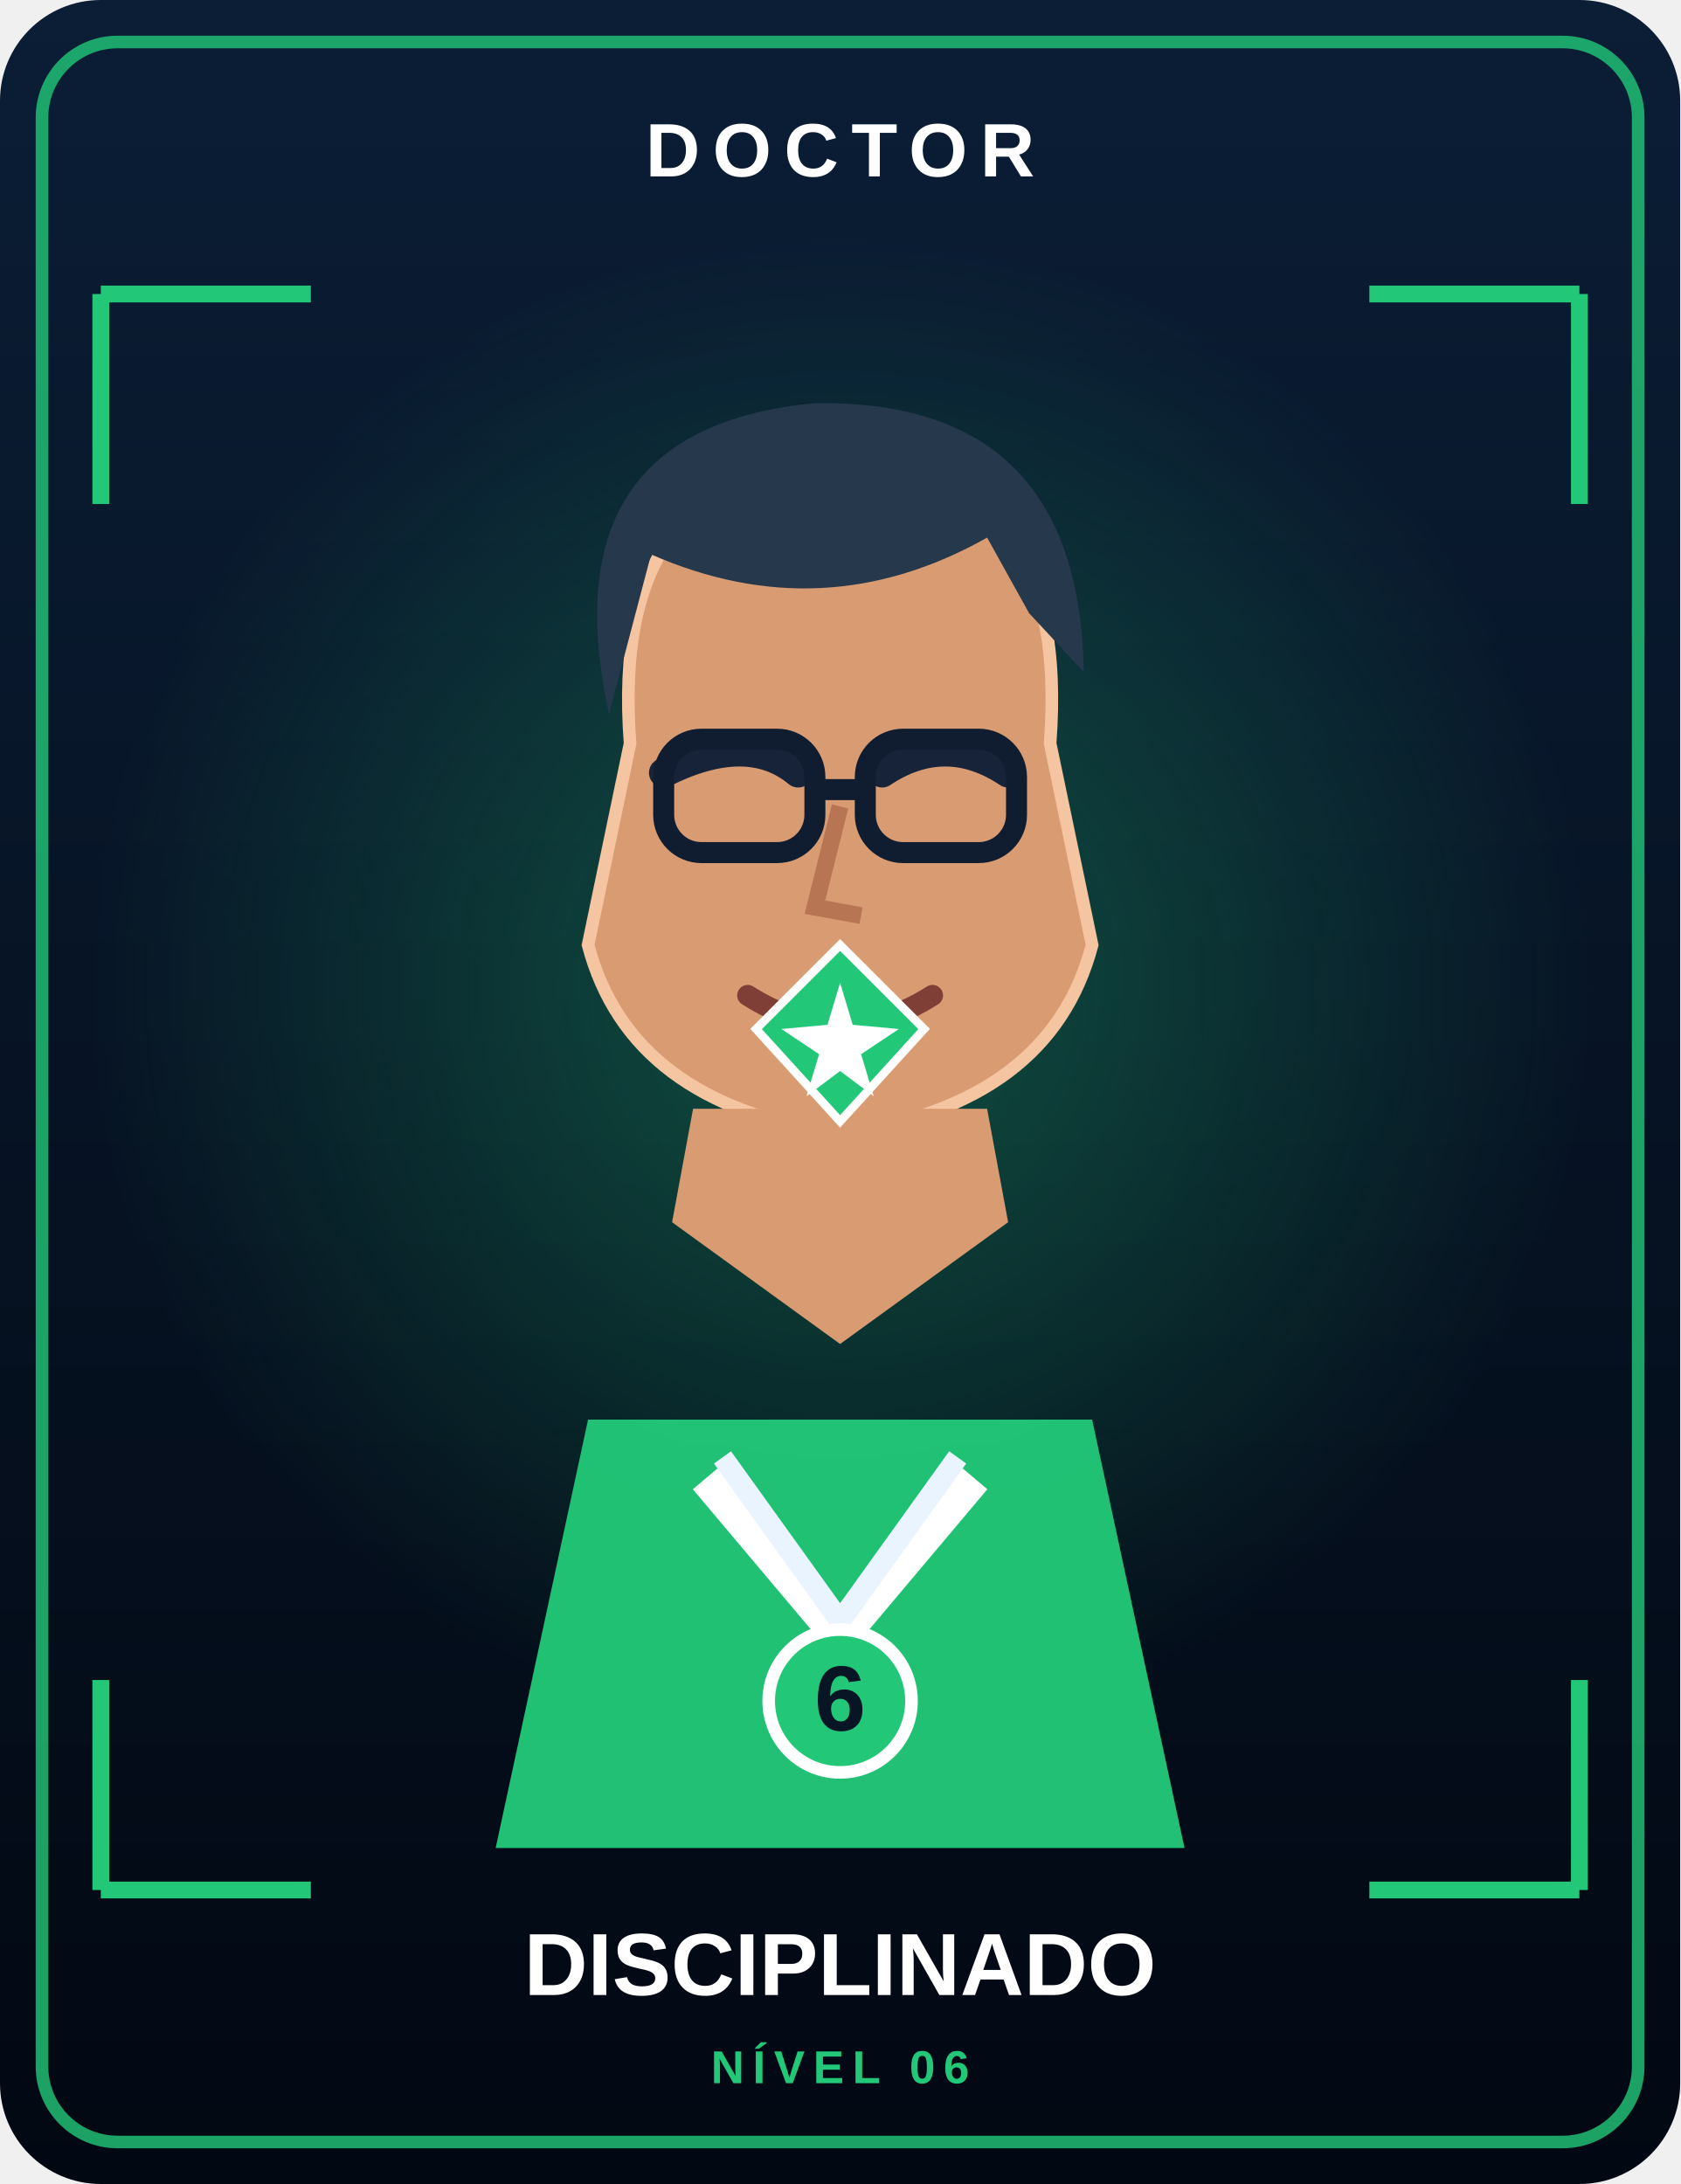
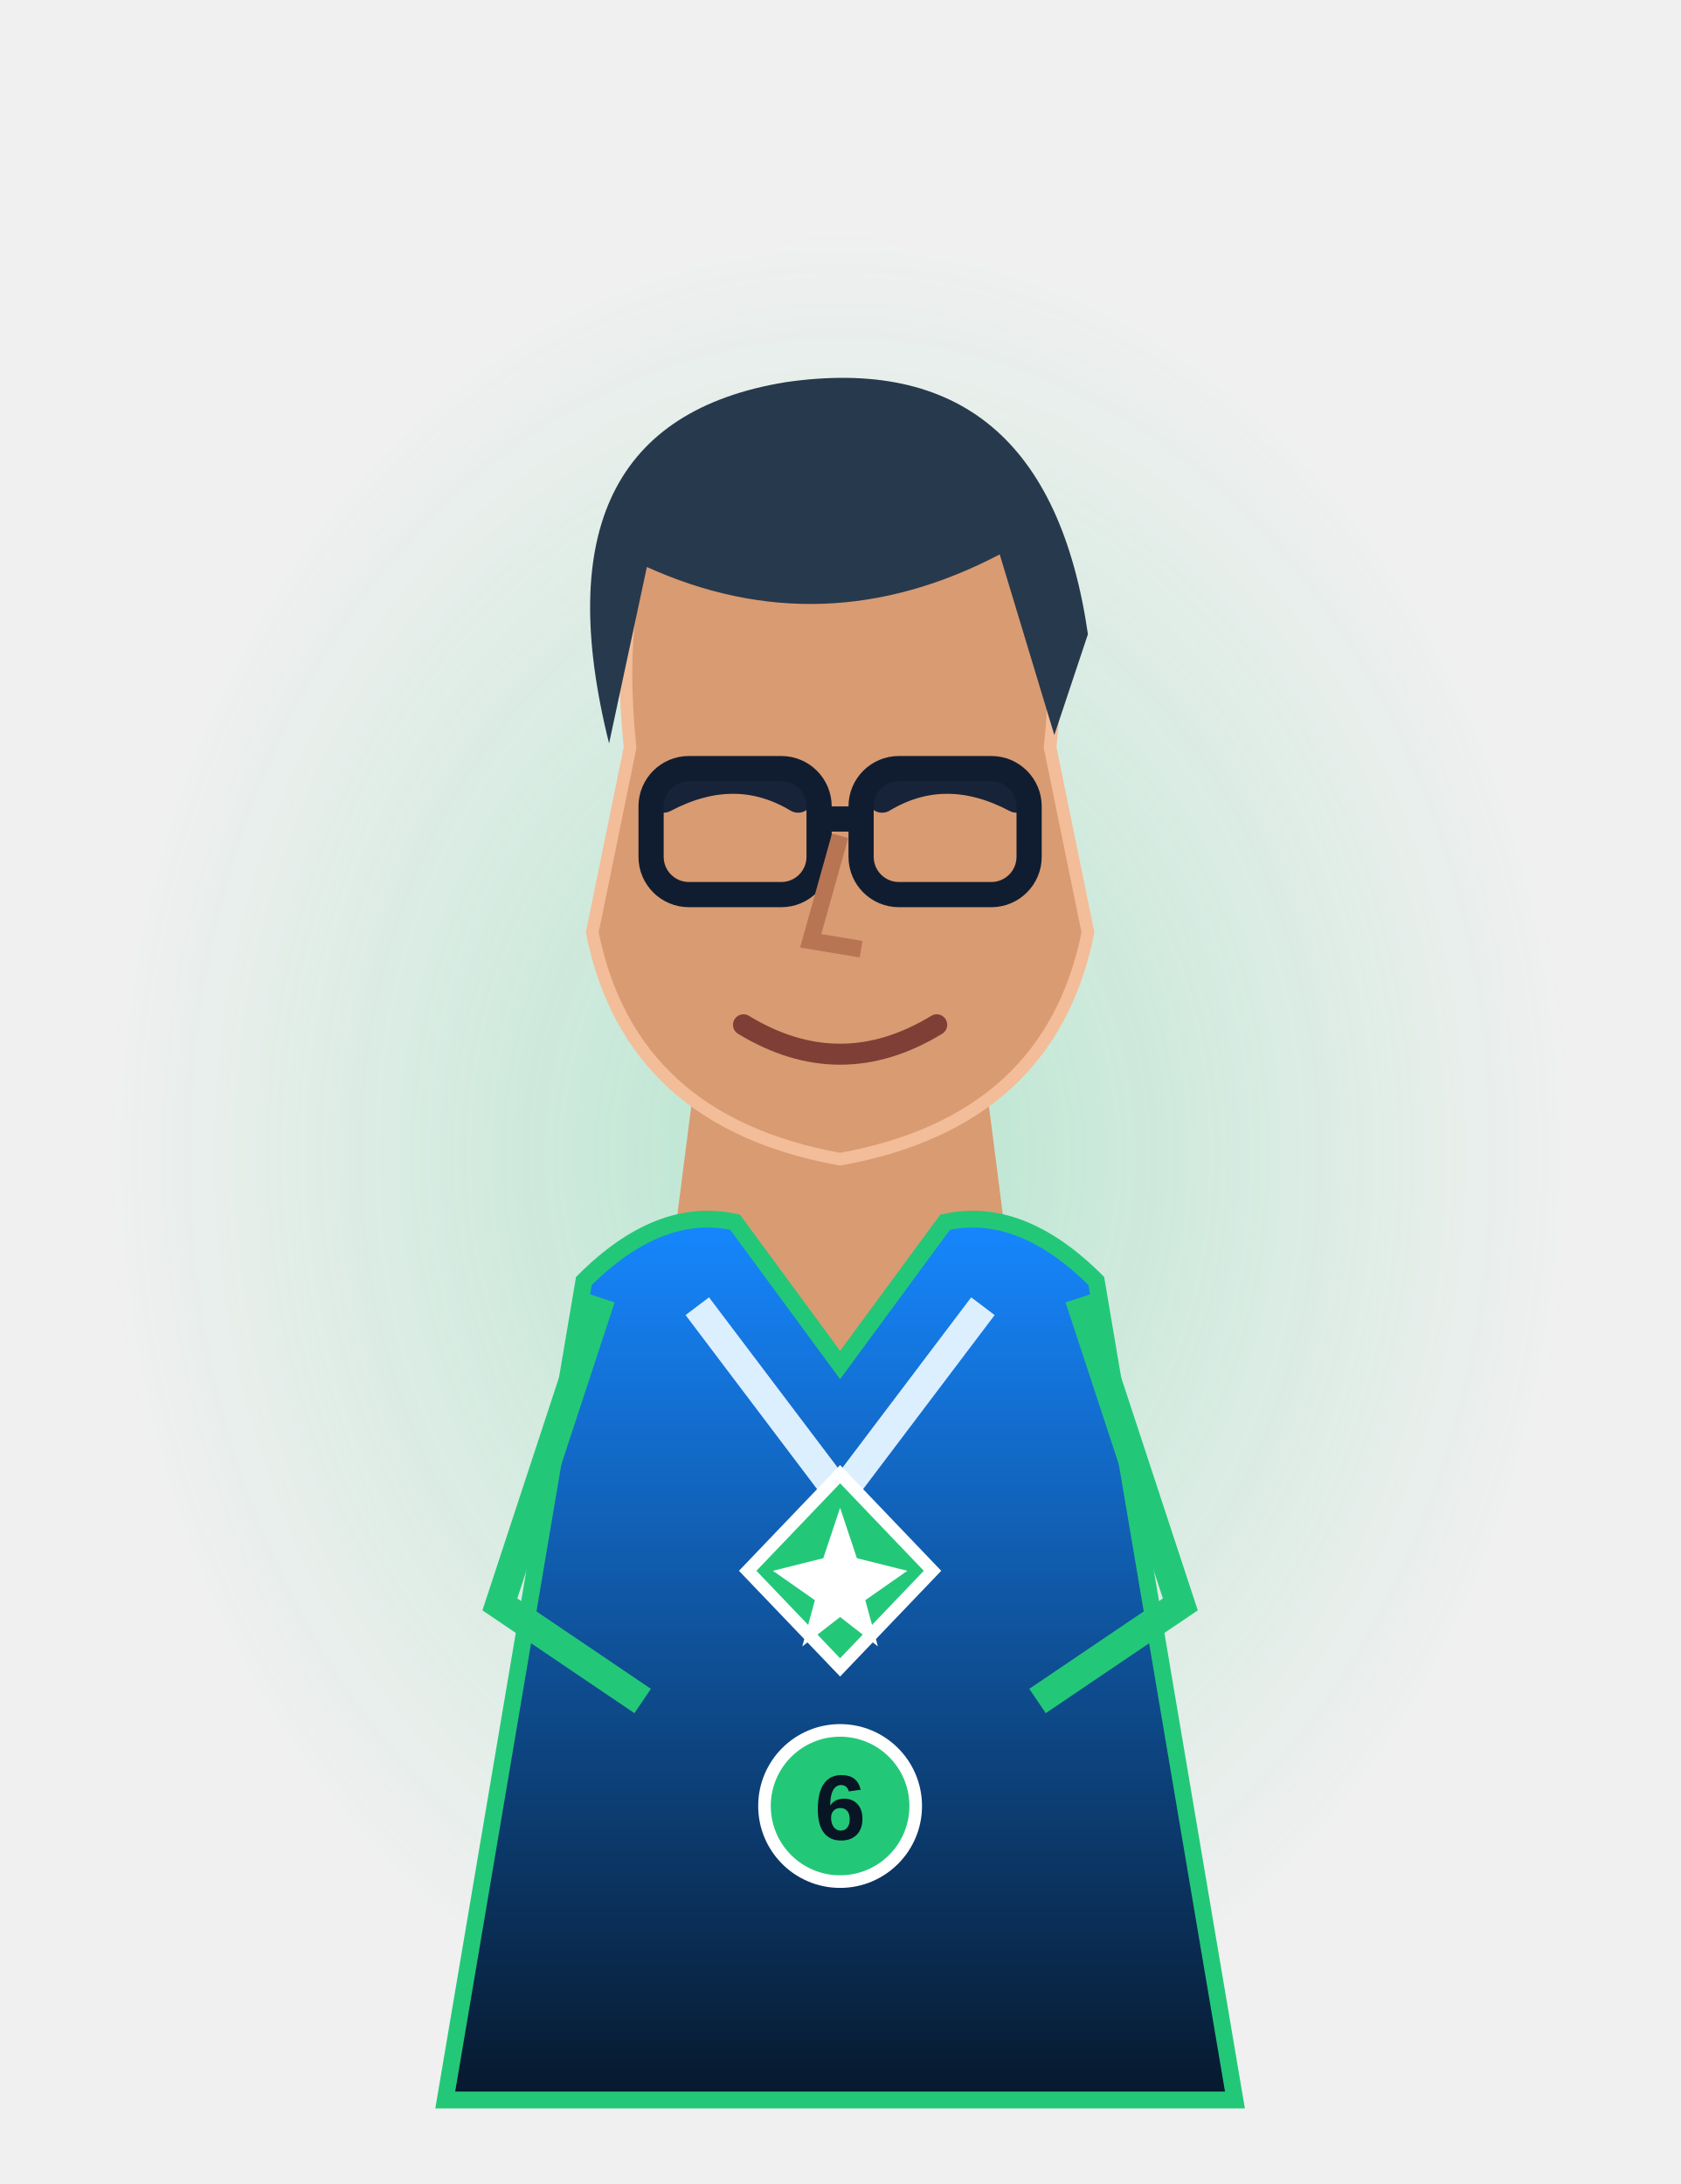
- <svg xmlns="http://www.w3.org/2000/svg" viewBox="0 0 400 520" role="img" aria-label="Doctor Disciplinado, nível 06">
+ <svg xmlns="http://www.w3.org/2000/svg" viewBox="0 0 400 520" role="img" aria-label="Avatar Doctor Disciplinado, nível 06">
  <defs>
-     <linearGradient id="bg" x2="0" y2="1">
-       <stop stop-color="#0b1e36" />
-       <stop offset="1" stop-color="#020812" />
-     </linearGradient>
-     <radialGradient id="glow">
-       <stop stop-color="#22c878" stop-opacity=".34" />
+     <radialGradient id="a">
+       <stop stop-color="#22c878" stop-opacity=".28" />
      <stop offset="1" stop-color="#22c878" stop-opacity="0" />
    </radialGradient>
+     <linearGradient id="coat" x2="0" y2="1">
+       <stop stop-color="#1687ff" />
+       <stop offset="1" stop-color="#07182c" />
+     </linearGradient>
  </defs>
-   <rect width="400" height="520" rx="24" fill="url(#bg)" />
-   <circle cx="200" cy="235" r="180" fill="url(#glow)" />
-   <rect x="10" y="10" width="380" height="500" rx="18" fill="none" stroke="#22c878" stroke-width="3" opacity=".8" />
-   <path d="M24 70 H74 M24 70 V120 M376 70 H326 M376 70 V120 M24 450 H74 M24 450 V400 M376 450 H326 M376 450 V400" stroke="#22c878" stroke-width="4" fill="none" />
-   <text x="200" y="42" text-anchor="middle" font-family="Arial,sans-serif" font-size="18" font-weight="900" fill="#fff" letter-spacing="3">DOCTOR</text>
-   <path d="M150 177 Q145 111 200 111 Q255 111 250 177 L260 225 Q250 263 200 270 Q150 263 140 225Z" fill="#d99b72" stroke="#f5c4a1" stroke-width="3" />
-   <path d="M145 170 Q130 102 194 96 Q257 95 258 160 L245 146 L235 128 Q196 150 155 132Z" fill="#26384b" />
-   <path d="M158 184 Q178 174 190 184 M210 184 Q225 174 240 184" stroke="#172338" stroke-width="7" stroke-linecap="round" fill="none" />
-   <rect x="158" y="176" width="36" height="27" rx="9" fill="none" stroke="#101d30" stroke-width="5" />
-   <rect x="206" y="176" width="36" height="27" rx="9" fill="none" stroke="#101d30" stroke-width="5" />
-   <path d="M194 188 H206" stroke="#101d30" stroke-width="5" />
-   <path d="M200 192 L194 216 L205 218" stroke="#b87554" stroke-width="4" fill="none" />
-   <path d="M178 237 Q200 251 222 237" stroke="#7f3f37" stroke-width="5" stroke-linecap="round" fill="none" />
-   <path d="M165 264 L160 291 L200 320 L240 291 L235 264" fill="#d99b72" />
-   <path d="M140 338 L260 338 L282 440 L118 440Z" fill="#22c878" opacity=".96" />
-   <path d="M168 352 L200 390 L232 352" fill="none" stroke="#fff" stroke-width="8" />
-   <path d="M172 347 L200 386 L228 347" fill="none" stroke="#e9f4ff" stroke-width="5" />
-   <circle cx="200" cy="405" r="17" fill="#22c878" stroke="#fff" stroke-width="3" />
-   <text x="200" y="412" text-anchor="middle" font-family="Arial" font-size="22" font-weight="900" fill="#071525">6</text>
-   <path d="M180 245 L200 225 L220 245 L200 267Z" fill="#22c878" stroke="#fff" stroke-width="2" />
-   <path d="M200 234 L203 244 L214 245 L205 251 L208 261 L200 255 L192 261 L195 251 L186 245 L197 244Z" fill="#fff" />
-   <text x="200" y="475" text-anchor="middle" font-family="Arial,sans-serif" font-size="21" font-weight="900" fill="#fff">DISCIPLINADO</text>
-   <text x="200" y="496" text-anchor="middle" font-family="Arial,sans-serif" font-size="11" font-weight="700" fill="#22c878" letter-spacing="2">NÍVEL 06</text>
+   <ellipse cx="200" cy="275" rx="176" ry="220" fill="url(#a)" />
+   <path d="M165 260 L160 299 L200 329 L240 299 L235 260Z" fill="#d99b72" />
+   <path d="M139 305 Q157 287 175 291 L200 325 L225 291 Q243 287 261 305 L294 500 L106 500Z" fill="url(#coat)" stroke="#22c878" stroke-width="4" />
+   <path d="M166 311 L200 356 L234 311" fill="none" stroke="#dcefff" stroke-width="7" />
+   <path d="M200 351 L222 374 L200 397 L178 374Z" fill="#22c878" stroke="#fff" stroke-width="3" />
+   <path d="M200 359 L204 371 L216 374 L206 381 L209 392 L200 385 L191 392 L194 381 L184 374 L196 371Z" fill="#fff" />
+   <path d="M150 178 Q142 101 200 101 Q258 101 250 178 L259 222 Q250 267 200 276 Q150 267 141 222Z" fill="#d99b72" stroke="#f2bd98" stroke-width="3" />
+   <path d="M145 177 Q126 101 187 91 Q249 82 259 151 L251 175 L238 132 Q196 154 154 135Z" fill="#27394d" />
+   <path d="M158 190 Q175 181 190 190 M210 190 Q225 181 242 190" stroke="#172338" stroke-width="7" stroke-linecap="round" fill="none" />
+   <rect x="155" y="183" width="40" height="30" rx="9" fill="none" stroke="#101d30" stroke-width="6" />
+   <rect x="205" y="183" width="40" height="30" rx="9" fill="none" stroke="#101d30" stroke-width="6" />
+   <path d="M195 195 H205" stroke="#101d30" stroke-width="6" />
+   <path d="M200 199 L193 224 L205 226" stroke="#b87554" stroke-width="4" fill="none" />
+   <path d="M177 244 Q200 258 223 244" stroke="#7f3f37" stroke-width="5" stroke-linecap="round" fill="none" />
+   <path d="M143 309 L119 382 L153 405 M257 309 L281 382 L247 405" stroke="#22c878" stroke-width="7" fill="none" />
+   <circle cx="200" cy="430" r="18" fill="#22c878" stroke="#fff" stroke-width="3" />
+   <text x="200" y="438" text-anchor="middle" font-family="Arial" font-size="22" font-weight="900" fill="#071525">6</text>
</svg>
